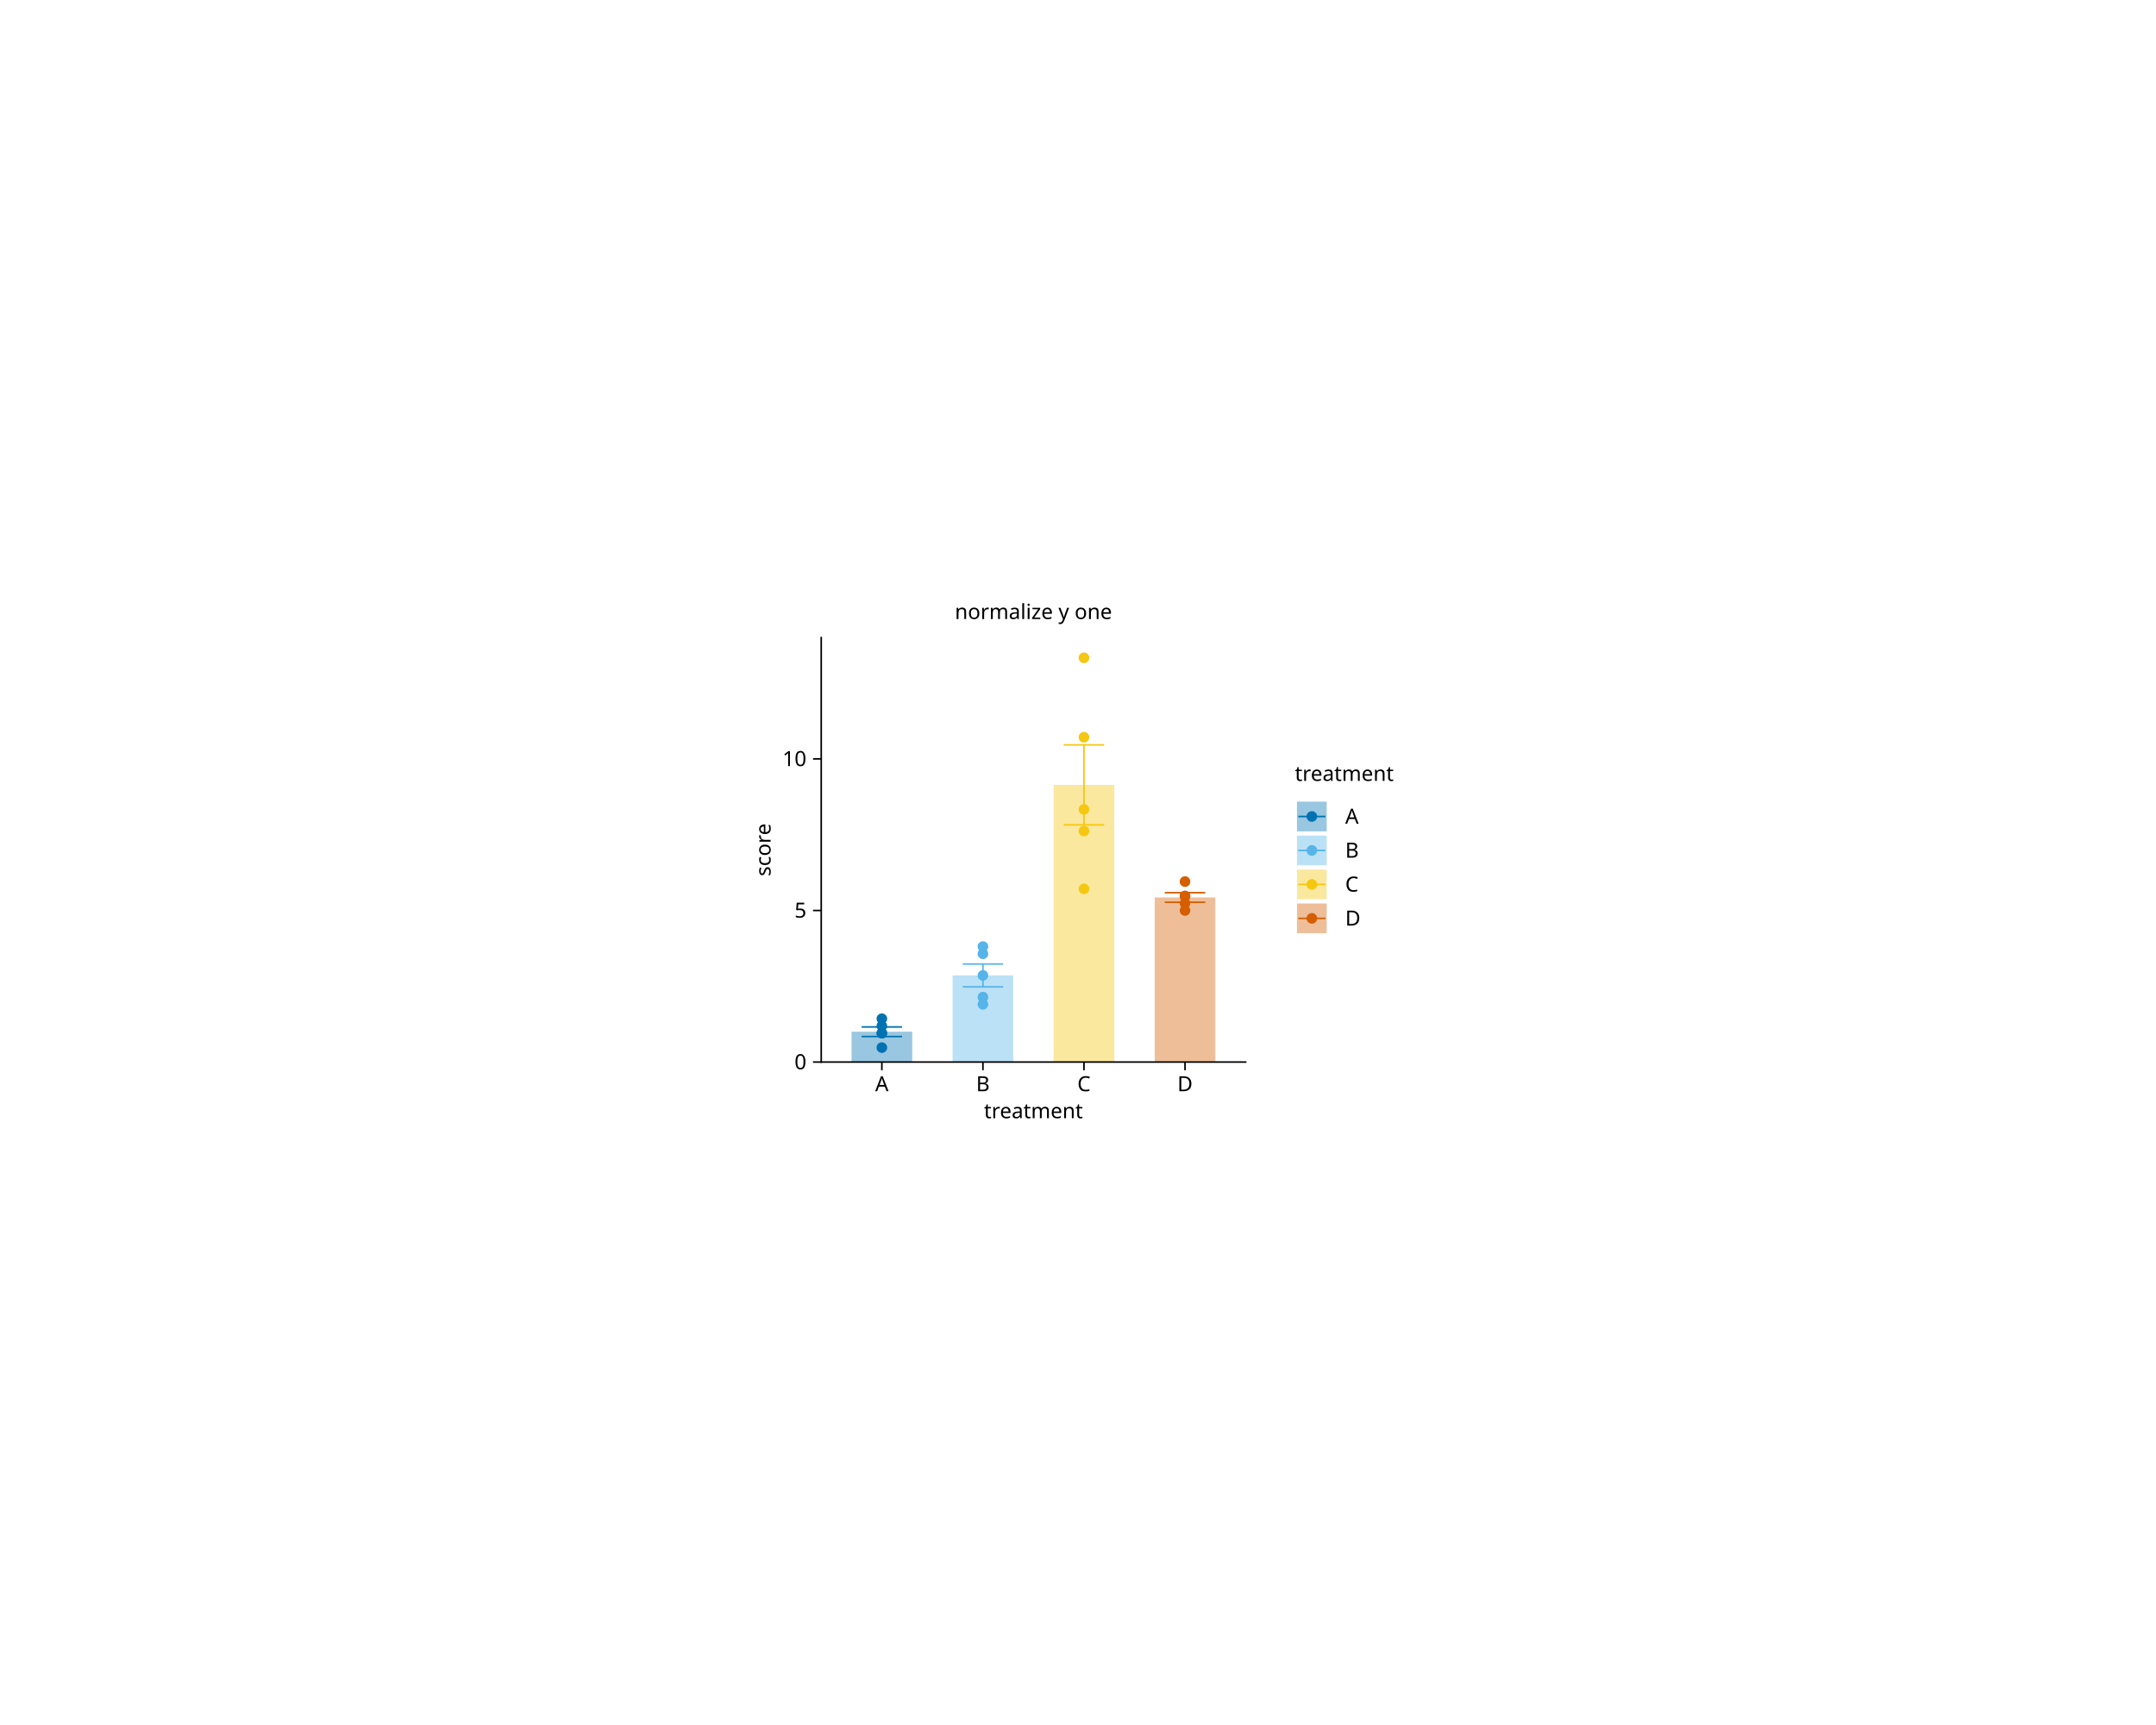
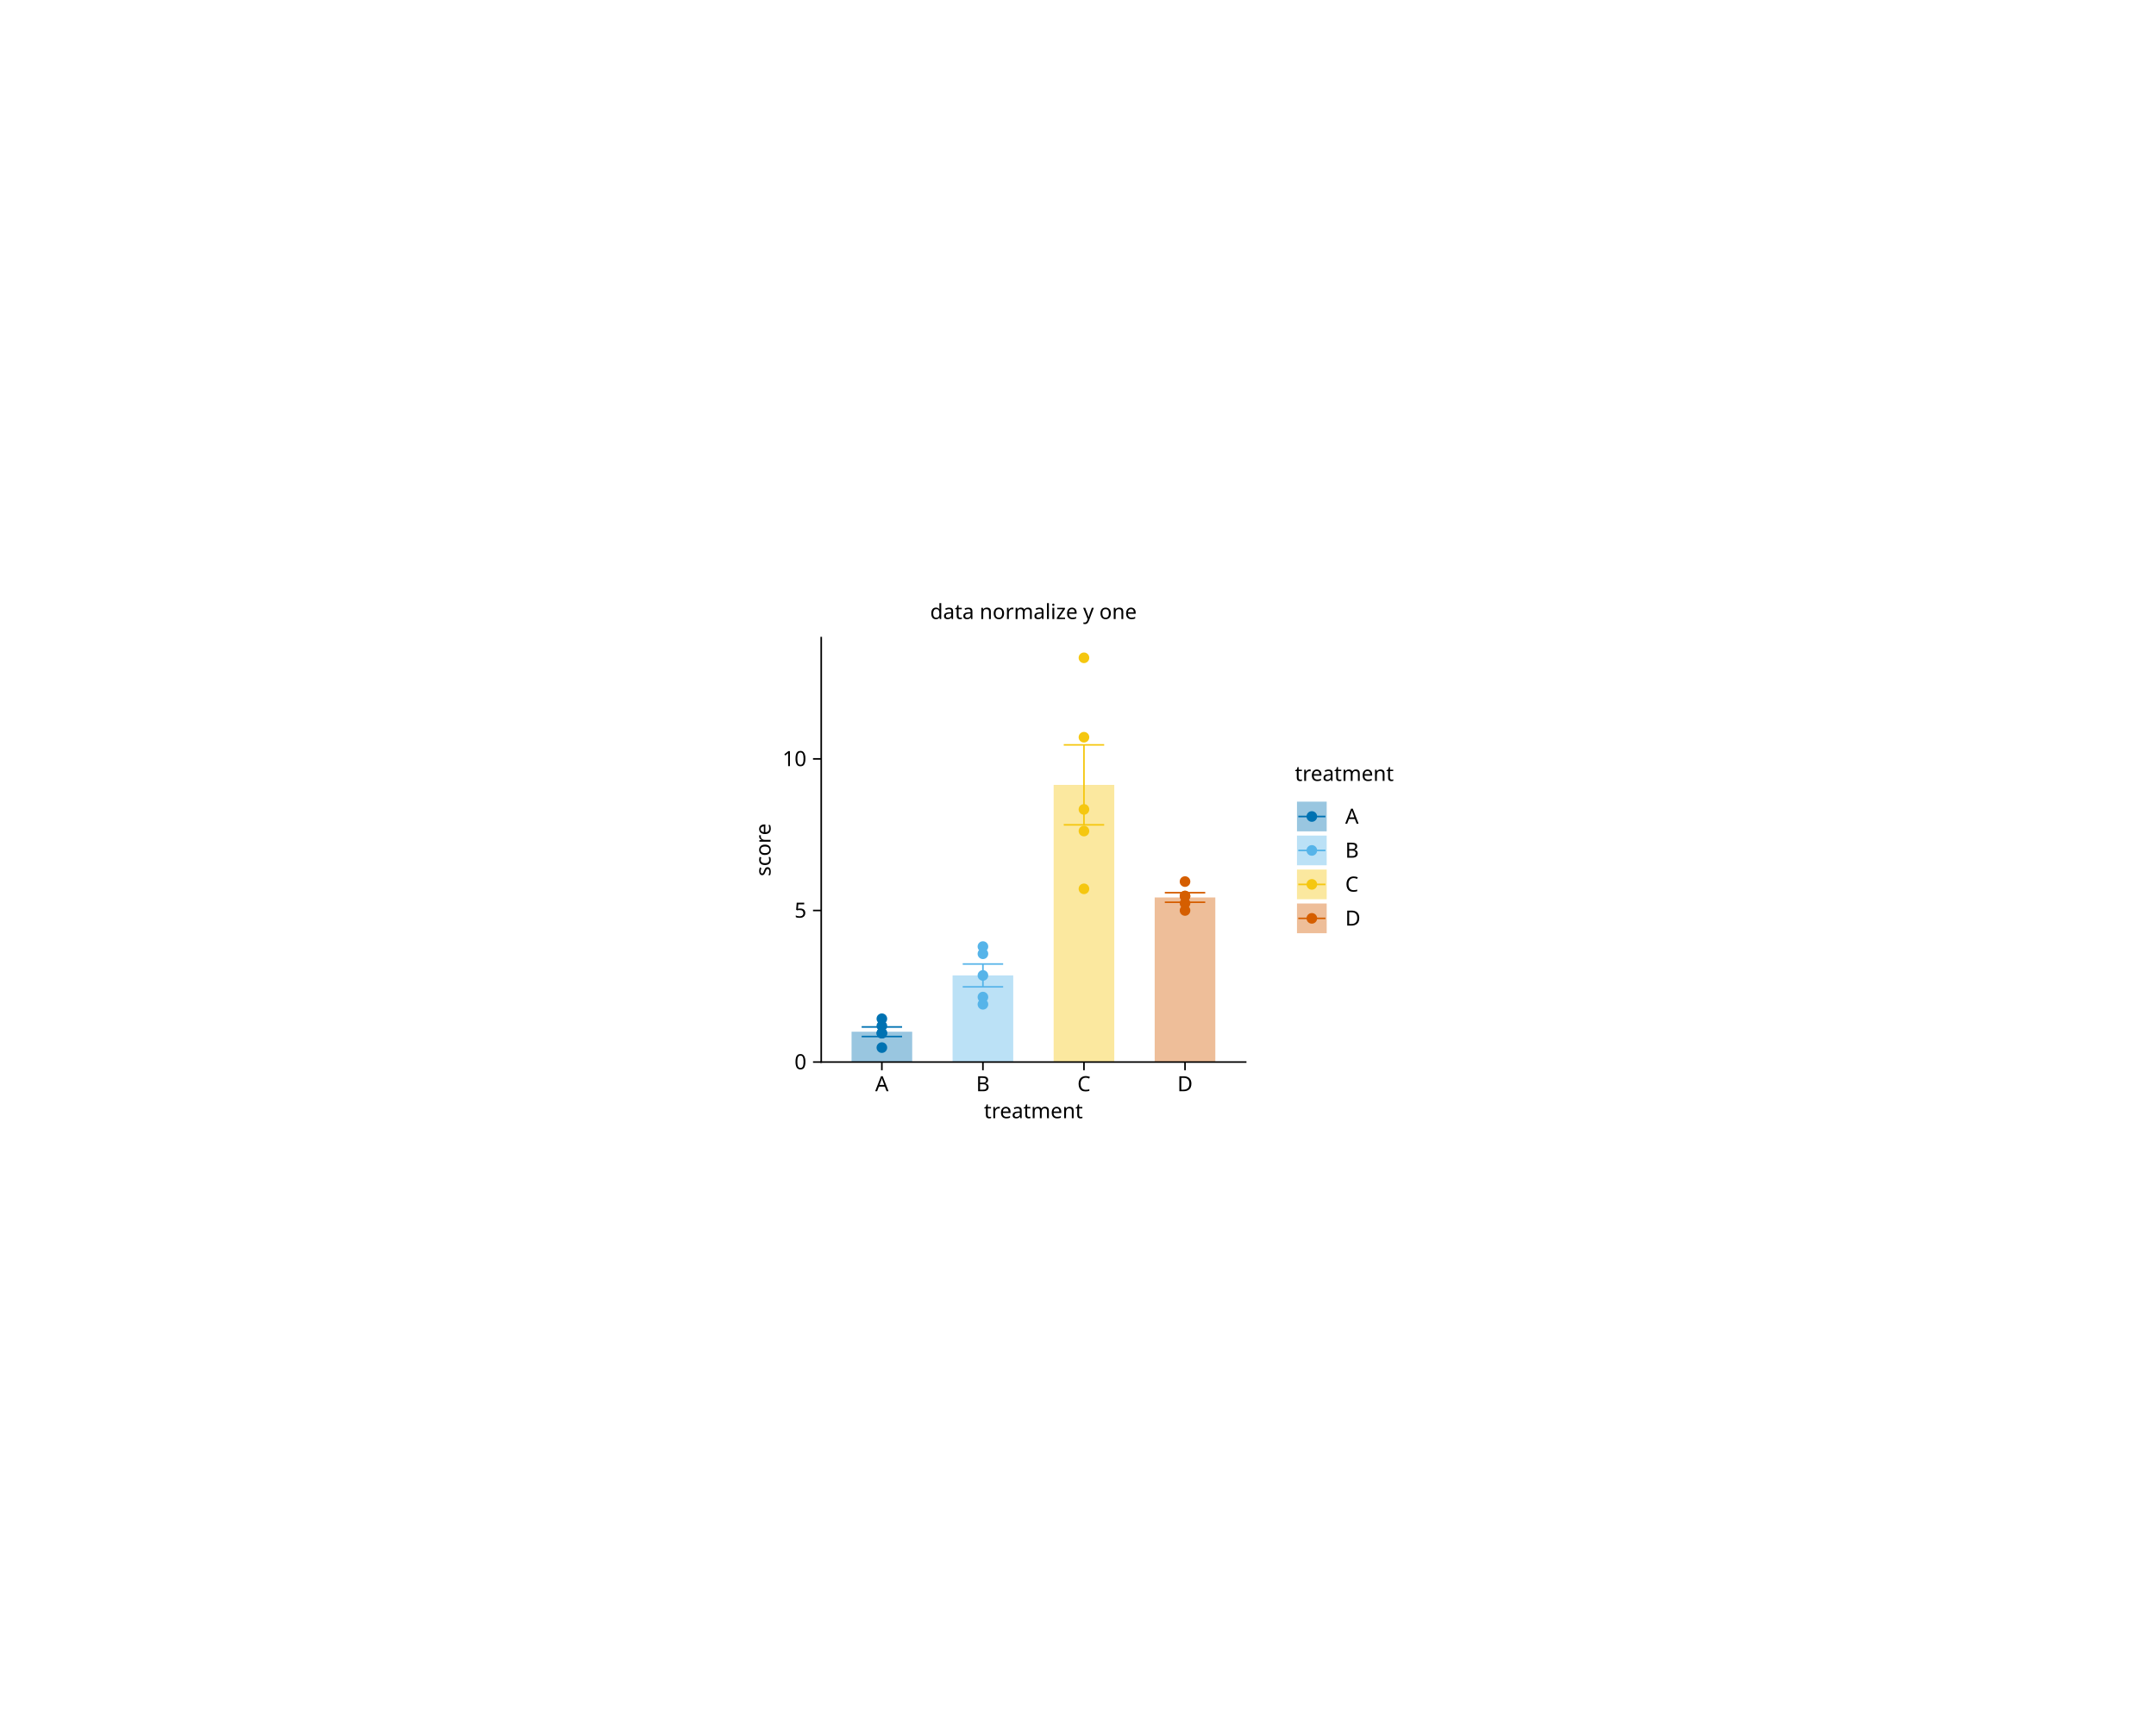
<svg xmlns="http://www.w3.org/2000/svg" class="svglite" data-engine-version="2.0" width="720.00pt" height="576.00pt" viewBox="0 0 720.00 576.00">
  <defs>
    <style type="text/css">
    .svglite line, .svglite polyline, .svglite polygon, .svglite path, .svglite rect, .svglite circle {
      fill: none;
      stroke: #000000;
      stroke-linecap: round;
      stroke-linejoin: round;
      stroke-miterlimit: 10.00;
    }
  </style>
  </defs>
  <rect width="100%" height="100%" style="stroke: none; fill: #FFFFFF;" />
  <defs>
    <clipPath id="cpMC4wMHw3MjAuMDB8MC4wMHw1NzYuMDA=">
      <rect x="0.00" y="0.00" width="720.00" height="576.00" />
    </clipPath>
  </defs>
  <g clip-path="url(#cpMC4wMHw3MjAuMDB8MC4wMHw1NzYuMDA=)">
</g>
  <defs>
    <clipPath id="cpMjQ3LjA1fDQ3Mi45NXwxOTUuNjd8MzgwLjMz">
      <rect x="247.05" y="195.67" width="225.91" height="184.65" />
    </clipPath>
  </defs>
  <g clip-path="url(#cpMjQ3LjA1fDQ3Mi45NXwxOTUuNjd8MzgwLjMz)">
    <rect x="247.05" y="195.67" width="225.91" height="184.65" style="stroke-width: 1.07; stroke: none; fill: #FFFFFF;" />
  </g>
  <g clip-path="url(#cpMC4wMHw3MjAuMDB8MC4wMHw1NzYuMDA=)">
</g>
  <defs>
    <clipPath id="cpMjc0LjI1fDQxNS45OXwyMTIuOTB8MzU0LjYz">
      <rect x="274.25" y="212.90" width="141.73" height="141.73" />
    </clipPath>
  </defs>
  <g clip-path="url(#cpMjc0LjI1fDQxNS45OXwyMTIuOTB8MzU0LjYz)">
    <rect x="274.25" y="212.90" width="141.73" height="141.73" style="stroke-width: 1.07; stroke: none; fill: #FFFFFF;" />
    <rect x="284.38" y="344.51" width="20.25" height="10.12" style="stroke-width: 1.07; stroke: none; stroke-linecap: butt; stroke-linejoin: miter; fill: #0072B2; fill-opacity: 0.40;" />
    <rect x="318.12" y="325.71" width="20.25" height="28.92" style="stroke-width: 1.07; stroke: none; stroke-linecap: butt; stroke-linejoin: miter; fill: #56B4E9; fill-opacity: 0.40;" />
    <rect x="351.87" y="262.08" width="20.25" height="92.56" style="stroke-width: 1.07; stroke: none; stroke-linecap: butt; stroke-linejoin: miter; fill: #F5C710; fill-opacity: 0.40;" />
    <rect x="385.61" y="299.68" width="20.25" height="54.96" style="stroke-width: 1.07; stroke: none; stroke-linecap: butt; stroke-linejoin: miter; fill: #D55E00; fill-opacity: 0.40;" />
    <polyline points="287.75,342.91 301.25,342.91 " style="stroke-width: 0.53; stroke: #0072B2; stroke-linecap: butt;" />
    <polyline points="294.50,342.91 294.50,346.11 " style="stroke-width: 0.53; stroke: #0072B2; stroke-linecap: butt;" />
    <polyline points="287.75,346.11 301.25,346.11 " style="stroke-width: 0.53; stroke: #0072B2; stroke-linecap: butt;" />
    <polyline points="321.50,321.90 335.00,321.90 " style="stroke-width: 0.53; stroke: #56B4E9; stroke-linecap: butt;" />
    <polyline points="328.25,321.90 328.25,329.52 " style="stroke-width: 0.53; stroke: #56B4E9; stroke-linecap: butt;" />
    <polyline points="321.50,329.52 335.00,329.52 " style="stroke-width: 0.53; stroke: #56B4E9; stroke-linecap: butt;" />
    <polyline points="355.24,248.73 368.74,248.73 " style="stroke-width: 0.53; stroke: #F5C710; stroke-linecap: butt;" />
    <polyline points="361.99,248.73 361.99,275.42 " style="stroke-width: 0.53; stroke: #F5C710; stroke-linecap: butt;" />
    <polyline points="355.24,275.42 368.74,275.42 " style="stroke-width: 0.53; stroke: #F5C710; stroke-linecap: butt;" />
    <polyline points="388.99,298.08 402.49,298.08 " style="stroke-width: 0.53; stroke: #D55E00; stroke-linecap: butt;" />
    <polyline points="395.74,298.08 395.74,301.28 " style="stroke-width: 0.53; stroke: #D55E00; stroke-linecap: butt;" />
    <polyline points="388.99,301.28 402.49,301.28 " style="stroke-width: 0.53; stroke: #D55E00; stroke-linecap: butt;" />
    <circle cx="294.50" cy="349.81" r="1.42" style="stroke-width: 0.71; stroke: #0072B2; fill: #0072B2;" />
    <circle cx="294.50" cy="344.99" r="1.42" style="stroke-width: 0.71; stroke: #0072B2; fill: #0072B2;" />
    <circle cx="294.50" cy="342.58" r="1.42" style="stroke-width: 0.71; stroke: #0072B2; fill: #0072B2;" />
    <circle cx="294.50" cy="344.99" r="1.42" style="stroke-width: 0.71; stroke: #0072B2; fill: #0072B2;" />
    <circle cx="294.50" cy="340.17" r="1.42" style="stroke-width: 0.71; stroke: #0072B2; fill: #0072B2;" />
    <circle cx="328.25" cy="332.94" r="1.42" style="stroke-width: 0.71; stroke: #56B4E9; fill: #56B4E9;" />
    <circle cx="328.25" cy="335.35" r="1.42" style="stroke-width: 0.71; stroke: #56B4E9; fill: #56B4E9;" />
    <circle cx="328.25" cy="325.71" r="1.42" style="stroke-width: 0.71; stroke: #56B4E9; fill: #56B4E9;" />
    <circle cx="328.25" cy="318.48" r="1.42" style="stroke-width: 0.71; stroke: #56B4E9; fill: #56B4E9;" />
    <circle cx="328.25" cy="316.07" r="1.42" style="stroke-width: 0.71; stroke: #56B4E9; fill: #56B4E9;" />
    <circle cx="361.99" cy="277.50" r="1.42" style="stroke-width: 0.71; stroke: #F5C710; fill: #F5C710;" />
    <circle cx="361.99" cy="270.27" r="1.42" style="stroke-width: 0.71; stroke: #F5C710; fill: #F5C710;" />
    <circle cx="361.99" cy="296.79" r="1.42" style="stroke-width: 0.71; stroke: #F5C710; fill: #F5C710;" />
    <circle cx="361.99" cy="246.17" r="1.42" style="stroke-width: 0.71; stroke: #F5C710; fill: #F5C710;" />
    <circle cx="361.99" cy="219.65" r="1.42" style="stroke-width: 0.71; stroke: #F5C710; fill: #F5C710;" />
    <circle cx="395.74" cy="299.20" r="1.42" style="stroke-width: 0.71; stroke: #D55E00; fill: #D55E00;" />
    <circle cx="395.74" cy="294.37" r="1.42" style="stroke-width: 0.71; stroke: #D55E00; fill: #D55E00;" />
    <circle cx="395.74" cy="304.02" r="1.42" style="stroke-width: 0.71; stroke: #D55E00; fill: #D55E00;" />
    <circle cx="395.74" cy="301.61" r="1.42" style="stroke-width: 0.71; stroke: #D55E00; fill: #D55E00;" />
    <circle cx="395.74" cy="299.20" r="1.42" style="stroke-width: 0.71; stroke: #D55E00; fill: #D55E00;" />
  </g>
  <g clip-path="url(#cpMC4wMHw3MjAuMDB8MC4wMHw1NzYuMDA=)">
    <polyline points="274.25,354.63 274.25,212.90 " style="stroke-width: 0.53; stroke-linecap: square;" />
    <text x="269.32" y="357.04" text-anchor="end" style="font-size: 7.00px; font-family: sans;" textLength="3.89px" lengthAdjust="spacingAndGlyphs">0</text>
    <text x="269.32" y="306.42" text-anchor="end" style="font-size: 7.00px; font-family: sans;" textLength="3.89px" lengthAdjust="spacingAndGlyphs">5</text>
    <text x="269.32" y="255.81" text-anchor="end" style="font-size: 7.00px; font-family: sans;" textLength="7.79px" lengthAdjust="spacingAndGlyphs">10</text>
    <polyline points="271.51,354.63 274.25,354.63 " style="stroke-width: 0.53; stroke-linecap: butt;" />
    <polyline points="271.51,304.02 274.25,304.02 " style="stroke-width: 0.53; stroke-linecap: butt;" />
    <polyline points="271.51,253.40 274.25,253.40 " style="stroke-width: 0.53; stroke-linecap: butt;" />
    <polyline points="274.25,354.63 415.99,354.63 " style="stroke-width: 0.53; stroke-linecap: square;" />
    <polyline points="294.50,357.37 294.50,354.63 " style="stroke-width: 0.53; stroke-linecap: butt;" />
    <polyline points="328.25,357.37 328.25,354.63 " style="stroke-width: 0.53; stroke-linecap: butt;" />
    <polyline points="361.99,357.37 361.99,354.63 " style="stroke-width: 0.53; stroke-linecap: butt;" />
    <polyline points="395.74,357.37 395.74,354.63 " style="stroke-width: 0.53; stroke-linecap: butt;" />
    <text x="294.50" y="364.38" text-anchor="middle" style="font-size: 7.00px; font-family: sans;" textLength="4.67px" lengthAdjust="spacingAndGlyphs">A</text>
    <text x="328.25" y="364.38" text-anchor="middle" style="font-size: 7.00px; font-family: sans;" textLength="4.67px" lengthAdjust="spacingAndGlyphs">B</text>
    <text x="361.99" y="364.38" text-anchor="middle" style="font-size: 7.00px; font-family: sans;" textLength="5.06px" lengthAdjust="spacingAndGlyphs">C</text>
    <text x="395.74" y="364.38" text-anchor="middle" style="font-size: 7.00px; font-family: sans;" textLength="5.06px" lengthAdjust="spacingAndGlyphs">D</text>
    <text x="345.12" y="373.39" text-anchor="middle" style="font-size: 7.00px; font-family: sans;" textLength="29.57px" lengthAdjust="spacingAndGlyphs">treatment</text>
    <text transform="translate(257.34,283.77) rotate(-90)" text-anchor="middle" style="font-size: 7.00px; font-family: sans;" textLength="17.12px" lengthAdjust="spacingAndGlyphs">score</text>
    <rect x="426.94" y="249.74" width="40.53" height="68.06" style="stroke-width: 1.07; stroke: none; fill: #FFFFFF;" />
    <text x="432.42" y="260.76" style="font-size: 7.00px; font-family: sans;" textLength="29.57px" lengthAdjust="spacingAndGlyphs">treatment</text>
    <rect x="432.42" y="266.97" width="11.34" height="11.34" style="stroke-width: 1.07; stroke: none; fill: #FFFFFF;" />
    <rect x="433.13" y="267.68" width="9.92" height="9.92" style="stroke-width: 1.07; stroke: none; stroke-linecap: butt; stroke-linejoin: miter; fill: #0072B2; fill-opacity: 0.40;" />
    <line x1="433.56" y1="272.64" x2="442.63" y2="272.64" style="stroke-width: 0.53; stroke: #0072B2; stroke-linecap: butt;" />
    <circle cx="438.09" cy="272.64" r="1.42" style="stroke-width: 0.71; stroke: #0072B2; fill: #0072B2;" />
    <rect x="432.42" y="278.31" width="11.34" height="11.34" style="stroke-width: 1.07; stroke: none; fill: #FFFFFF;" />
    <rect x="433.13" y="279.01" width="9.92" height="9.92" style="stroke-width: 1.07; stroke: none; stroke-linecap: butt; stroke-linejoin: miter; fill: #56B4E9; fill-opacity: 0.40;" />
    <line x1="433.56" y1="283.97" x2="442.63" y2="283.97" style="stroke-width: 0.53; stroke: #56B4E9; stroke-linecap: butt;" />
    <circle cx="438.09" cy="283.97" r="1.42" style="stroke-width: 0.71; stroke: #56B4E9; fill: #56B4E9;" />
    <rect x="432.42" y="289.64" width="11.34" height="11.34" style="stroke-width: 1.07; stroke: none; fill: #FFFFFF;" />
    <rect x="433.13" y="290.35" width="9.92" height="9.92" style="stroke-width: 1.07; stroke: none; stroke-linecap: butt; stroke-linejoin: miter; fill: #F5C710; fill-opacity: 0.40;" />
    <line x1="433.56" y1="295.31" x2="442.63" y2="295.31" style="stroke-width: 0.53; stroke: #F5C710; stroke-linecap: butt;" />
    <circle cx="438.09" cy="295.31" r="1.42" style="stroke-width: 0.71; stroke: #F5C710; fill: #F5C710;" />
    <rect x="432.42" y="300.98" width="11.34" height="11.34" style="stroke-width: 1.07; stroke: none; fill: #FFFFFF;" />
    <rect x="433.13" y="301.69" width="9.92" height="9.92" style="stroke-width: 1.07; stroke: none; stroke-linecap: butt; stroke-linejoin: miter; fill: #D55E00; fill-opacity: 0.40;" />
    <line x1="433.56" y1="306.65" x2="442.63" y2="306.65" style="stroke-width: 0.53; stroke: #D55E00; stroke-linecap: butt;" />
    <circle cx="438.09" cy="306.65" r="1.42" style="stroke-width: 0.71; stroke: #D55E00; fill: #D55E00;" />
    <text x="449.24" y="275.04" style="font-size: 7.00px; font-family: sans;" textLength="4.67px" lengthAdjust="spacingAndGlyphs">A</text>
    <text x="449.24" y="286.38" style="font-size: 7.00px; font-family: sans;" textLength="4.67px" lengthAdjust="spacingAndGlyphs">B</text>
    <text x="449.24" y="297.72" style="font-size: 7.00px; font-family: sans;" textLength="5.06px" lengthAdjust="spacingAndGlyphs">C</text>
    <text x="449.24" y="309.06" style="font-size: 7.00px; font-family: sans;" textLength="5.06px" lengthAdjust="spacingAndGlyphs">D</text>
-     <text x="345.12" y="206.70" text-anchor="middle" style="font-size: 7.00px; font-family: sans;" textLength="49.42px" lengthAdjust="spacingAndGlyphs">normalize y one</text>
+     <text x="345.12" y="206.70" text-anchor="middle" style="font-size: 7.00px; font-family: sans;" textLength="64.99px" lengthAdjust="spacingAndGlyphs">data normalize y one</text>
  </g>
</svg>
